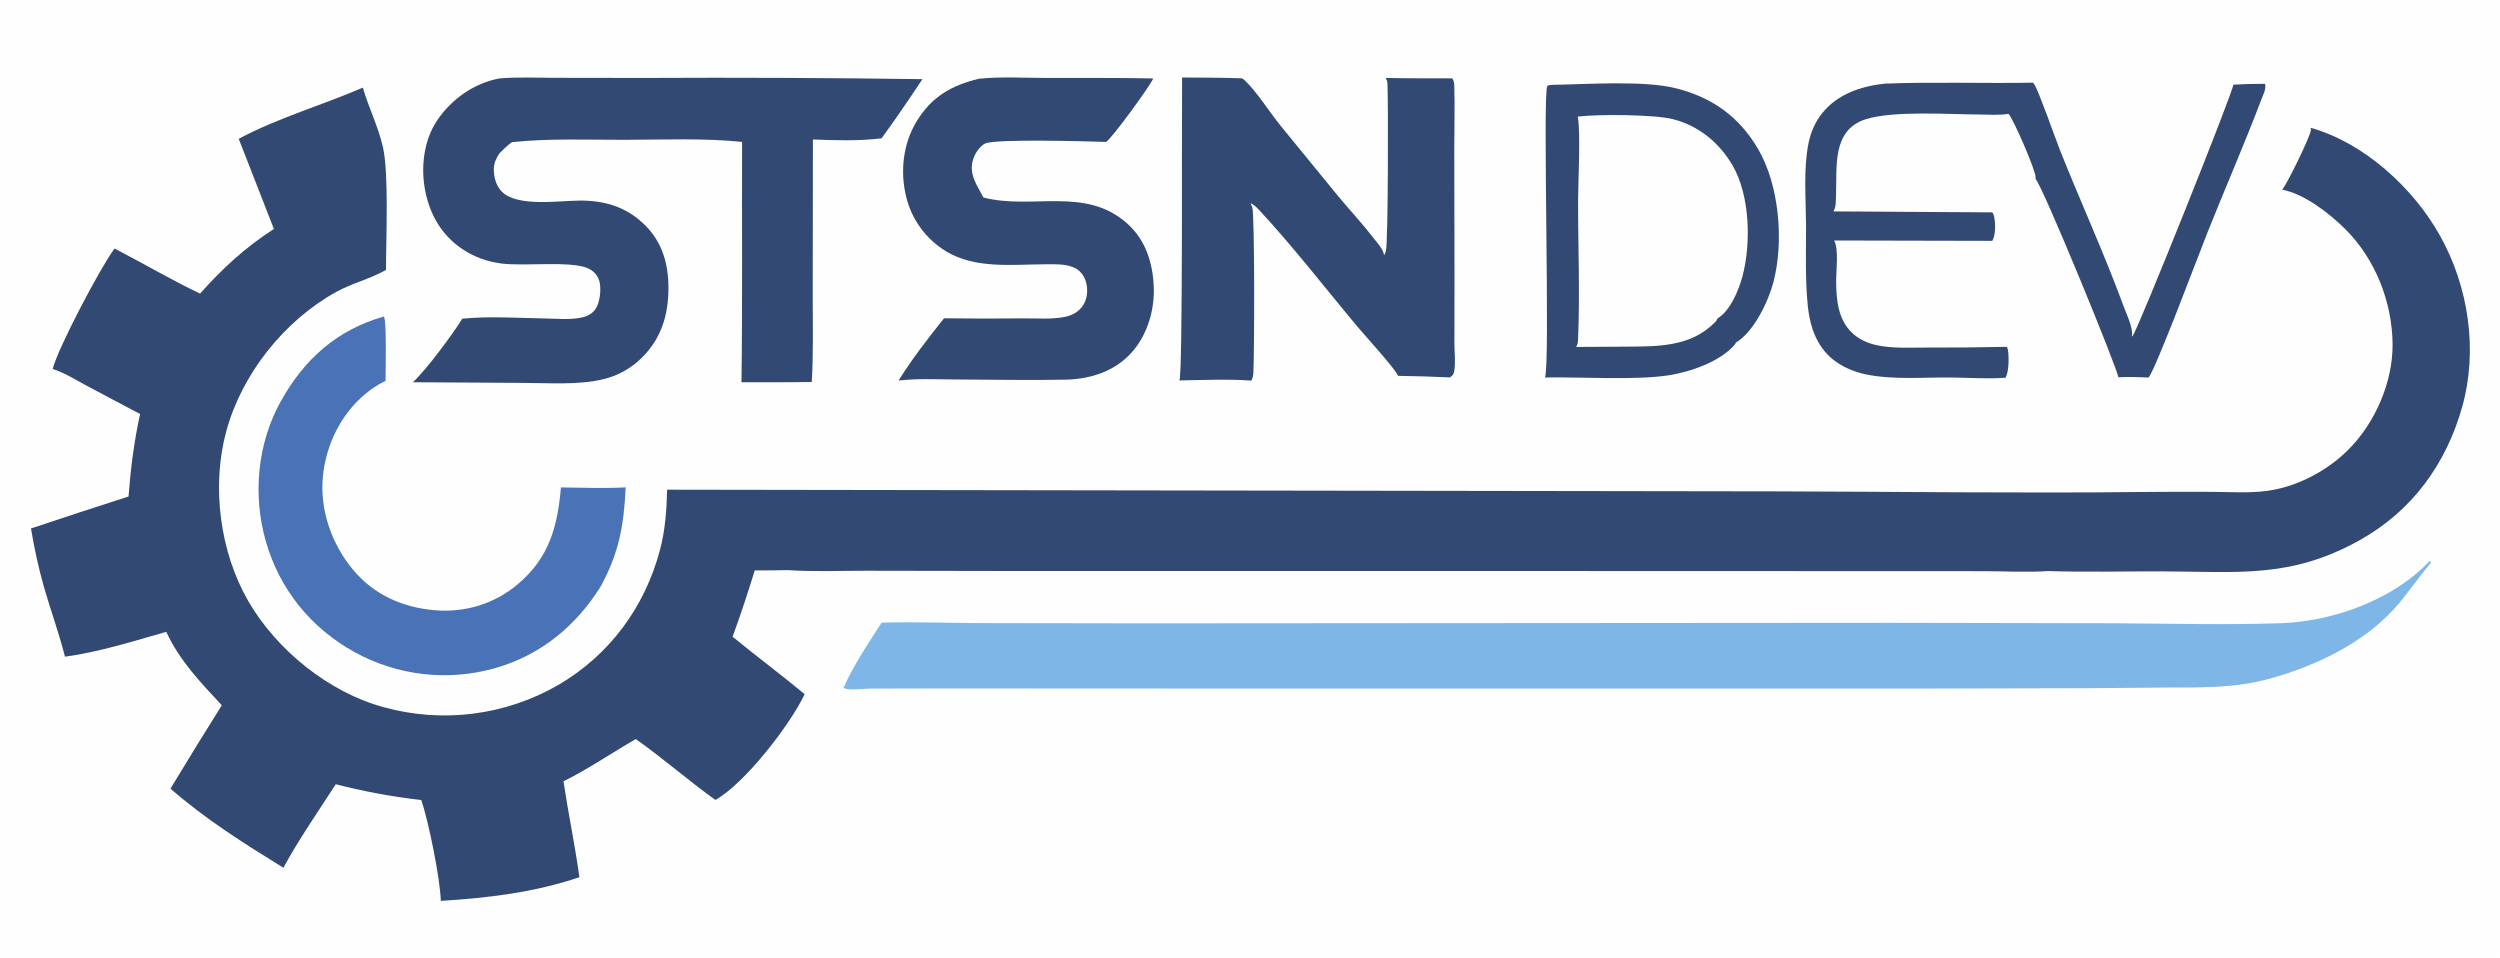
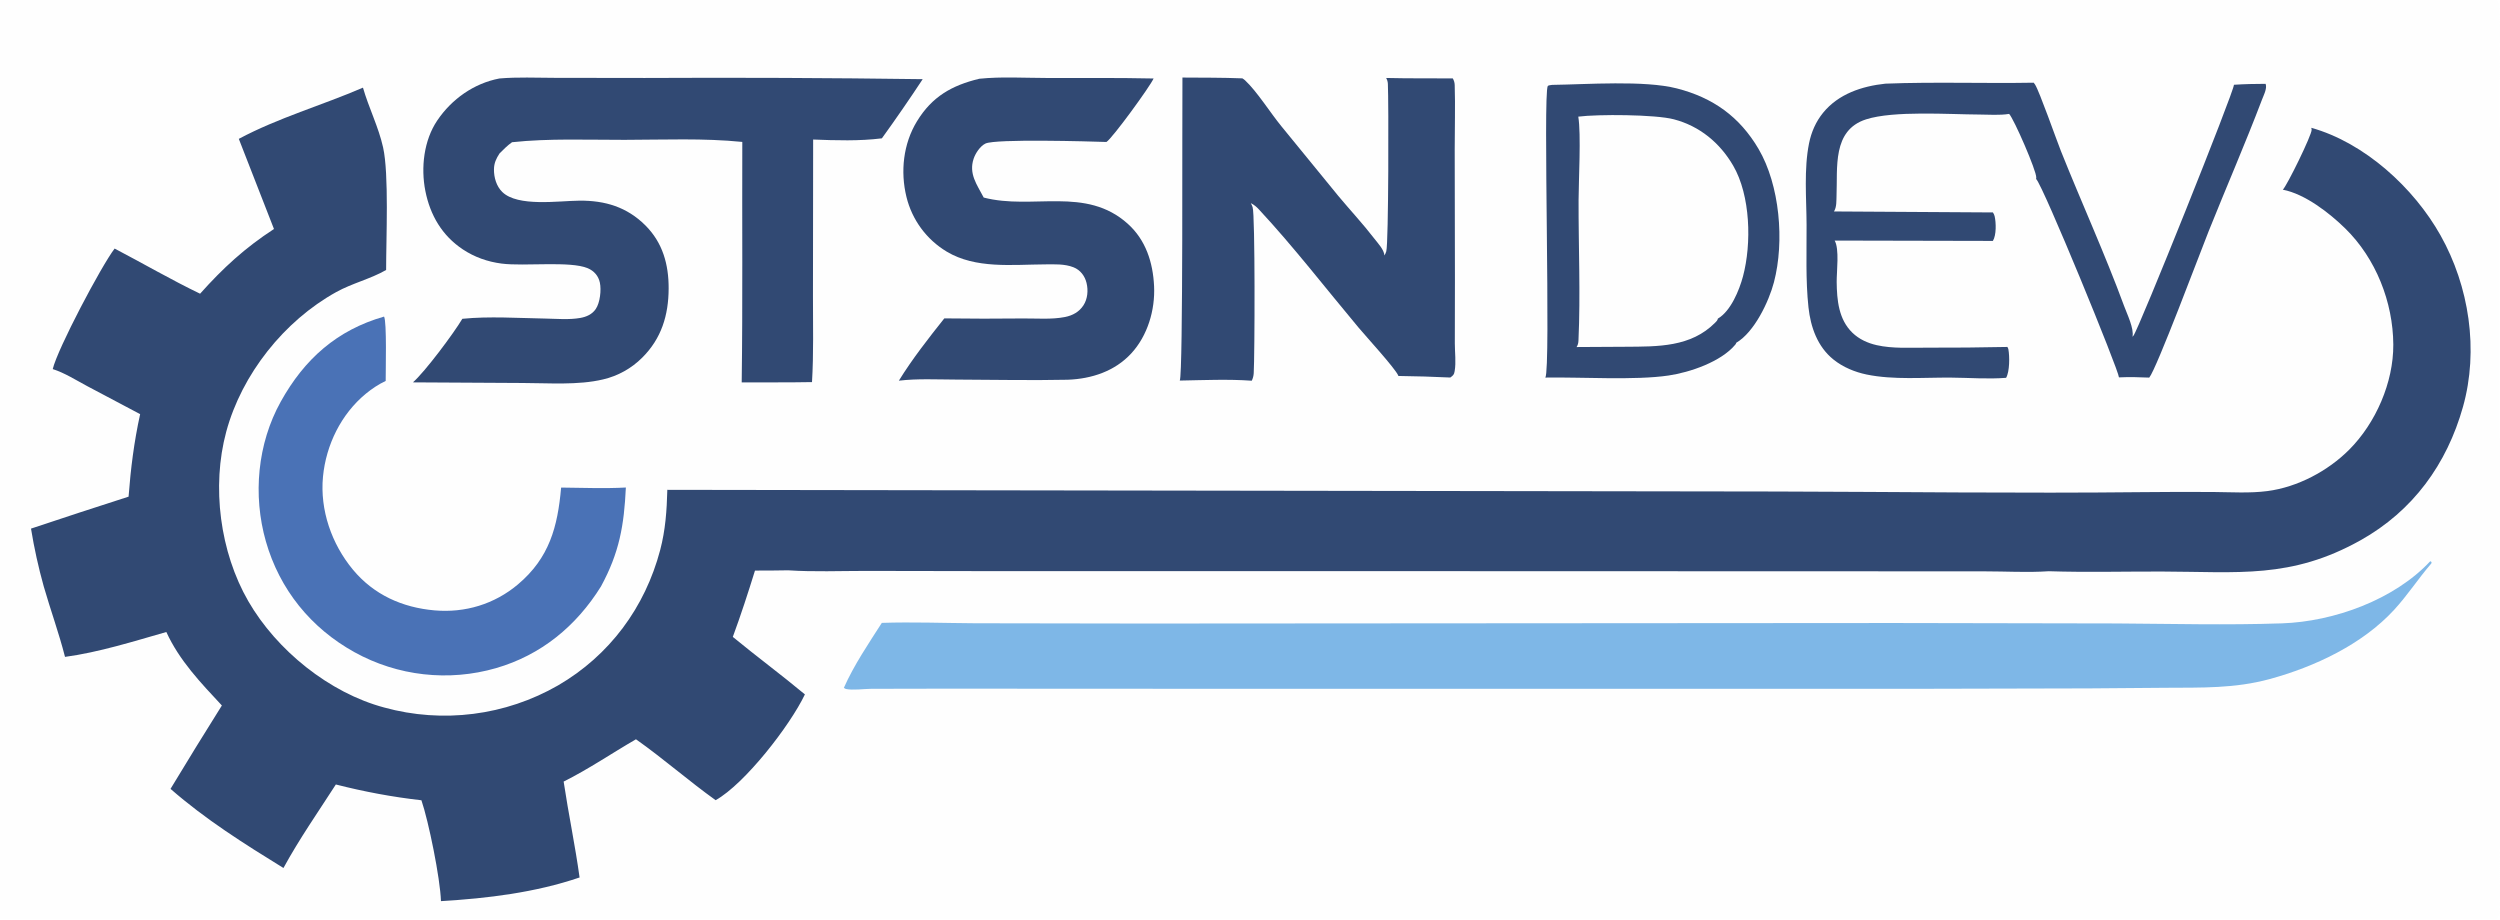
- <svg xmlns="http://www.w3.org/2000/svg" width="718.214" height="275" version="1.1" id="svg10">
-   <defs id="defs10" />
-   <path fill="#fefefe" d="m 0,0 h 717.386 c 0.402,0.624 0.538,1.158 0.572,1.896 0.326,7.206 0.043,14.559 0.044,21.779 l 0.003,42.652 -0.002,129.802 v 57.724 c 0,4.265 0.555,17.147 -0.135,20.113 -0.088,0.375 -0.268,0.718 -0.482,1.035 H 0 Z" id="path1" style="display:inline" />
+ <svg xmlns="http://www.w3.org/2000/svg" width="718" height="264" version="1.1" id="svg10">
+   <defs id="defs1" />
+   <path fill="#fefefe" d="m 0,0 h 717.172 c 0.402,0.599 0.538,1.112 0.572,1.82 0.326,6.917 0.043,13.977 0.044,20.908 l 0.003,40.946 -0.002,124.609 v 55.415 c 0,4.094 0.555,16.461 -0.135,19.308 -0.088,0.36 -0.268,0.689 -0.482,0.994 H 0 Z" id="path1" style="display:inline;fill-opacity:0.29;stroke-width:0.98" />
  <path fill="#314973" d="m 541.477,24.027 c 14.157,-0.554 28.421,-0.024 42.6,-0.277 q 0.208,0.252 0.386,0.527 c 1.248,1.909 6.109,15.788 7.43,19.095 5.934,14.856 12.65,29.553 18.165,44.553 0.829,2.256 2.895,6.454 2.389,8.785 0.089,-0.088 0.177,-0.177 0.261,-0.27 1.432,-1.607 28.983,-70.365 28.88,-72.093 3.04,-0.204 6.056,-0.261 9.101,-0.27 0.05,0.175 0.091,0.345 0.11,0.528 0.125,1.234 -0.713,2.849 -1.152,4.004 -4.821,12.689 -10.252,25.141 -15.297,37.739 -2.548,6.365 -14.999,39.626 -17.087,42.101 -2.919,-0.139 -5.777,-0.201 -8.699,-0.067 -0.054,-2.01 -21.722,-54.944 -23.792,-56.995 0.028,-0.181 0.033,-0.189 0.042,-0.397 0.08,-1.92 -6.396,-16.801 -7.789,-18.28 -2.709,0.456 -5.876,0.197 -8.635,0.183 -8.734,-0.044 -24.509,-1.152 -32.431,1.378 -9.805,3.131 -8.168,13.88 -8.508,22.045 -0.057,1.365 0.047,3.014 -0.63,4.228 -0.035,0.063 -0.072,0.123 -0.109,0.185 l 45.649,0.282 c 0.222,0.333 0.408,0.687 0.498,1.079 0.433,1.889 0.516,5.449 -0.502,7.103 l -45.452,-0.101 c 1.415,2.323 0.561,9.012 0.591,11.867 0.054,5.206 0.558,10.776 4.513,14.602 1.921,1.858 4.361,2.969 6.943,3.56 4.611,1.056 9.786,0.716 14.501,0.729 q 11.533,0.035 23.063,-0.208 c 0.138,0.214 0.246,0.426 0.293,0.68 0.378,2.036 0.375,6.425 -0.655,8.189 -5.157,0.413 -10.656,-0.021 -15.839,-0.062 -7.819,-0.062 -16.523,0.703 -24.195,-0.882 -3.423,-0.707 -6.818,-2.114 -9.557,-4.315 -4.583,-3.683 -6.558,-9.313 -7.171,-14.999 -0.84,-7.795 -0.507,-15.873 -0.544,-23.704 -0.036,-7.572 -0.786,-15.945 0.71,-23.387 0.646,-3.216 1.955,-6.217 4.03,-8.769 4.408,-5.42 11.171,-7.644 17.889,-8.365 z" id="path2" />
-   <path fill="#4a72b6" d="m 110.301,90.922 c 0.828,1.446 0.449,15.722 0.469,18.484 -2.02,0.947 -3.961,2.238 -5.682,3.653 -7.113,5.852 -11.446,14.71 -12.325,23.827 -0.923,9.583 2.489,19.36 8.595,26.718 5.988,7.216 14.208,10.893 23.458,11.698 8.759,0.761 17.195,-1.78 23.944,-7.468 9.01,-7.595 11.405,-16.523 12.394,-27.805 6.174,0.054 12.43,0.324 18.594,-0.014 -0.521,10.883 -1.843,18.648 -7.152,28.418 -7.081,11.375 -17.189,19.712 -30.164,23.461 q -1.259,0.363 -2.535,0.663 -1.275,0.301 -2.564,0.538 -1.289,0.238 -2.588,0.412 -1.299,0.174 -2.604,0.284 -1.306,0.111 -2.616,0.157 -1.309,0.046 -2.62,0.027 -1.31,-0.018 -2.618,-0.101 -1.308,-0.082 -2.61,-0.229 -1.302,-0.146 -2.596,-0.357 -1.293,-0.21 -2.575,-0.483 -1.281,-0.274 -2.548,-0.61 -1.267,-0.336 -2.515,-0.734 -1.249,-0.398 -2.477,-0.856 -1.227,-0.459 -2.431,-0.977 -1.204,-0.518 -2.381,-1.095 -1.177,-0.576 -2.324,-1.21 C 89.292,180.402 80.295,169.281 76.357,155.477 72.577,142.227 73.928,127.419 80.638,115.345 87.424,103.132 96.764,94.799 110.301,90.922 Z" id="path3" />
+   <path fill="#4a72b6" d="m 110.301,90.922 c 0.828,1.446 0.449,15.722 0.469,18.484 -2.02,0.947 -3.961,2.238 -5.682,3.653 -7.113,5.852 -11.446,14.71 -12.325,23.827 -0.923,9.583 2.489,19.36 8.595,26.718 5.988,7.216 14.208,10.893 23.458,11.698 8.759,0.761 17.195,-1.78 23.944,-7.468 9.01,-7.595 11.405,-16.523 12.394,-27.805 6.174,0.054 12.43,0.324 18.594,-0.014 -0.521,10.883 -1.843,18.648 -7.152,28.418 -7.081,11.375 -17.189,19.712 -30.164,23.461 q -1.259,0.363 -2.535,0.663 -1.275,0.301 -2.564,0.538 -1.289,0.238 -2.588,0.412 -1.299,0.174 -2.604,0.284 -1.306,0.111 -2.616,0.157 -1.309,0.046 -2.62,0.027 -1.31,-0.018 -2.618,-0.101 -1.308,-0.082 -2.61,-0.229 -1.302,-0.146 -2.596,-0.357 -1.293,-0.21 -2.575,-0.483 -1.281,-0.274 -2.548,-0.61 -1.267,-0.336 -2.515,-0.734 -1.249,-0.398 -2.477,-0.856 -1.227,-0.459 -2.431,-0.977 -1.204,-0.518 -2.381,-1.095 -1.177,-0.576 -2.324,-1.21 C 89.292,180.402 80.295,169.281 76.357,155.477 72.577,142.227 73.928,127.419 80.638,115.345 87.424,103.132 96.764,94.799 110.301,90.922 Z" id="path3" style="display:inline" />
  <path fill="#314973" d="m 281.27,22.616 c 6.28,-0.642 12.898,-0.235 19.225,-0.221 10.265,0.022 20.551,-0.075 30.812,0.147 -0.896,2.152 -11.883,17.249 -13.543,18.233 -4.805,-0.161 -31.83,-0.945 -34.735,0.451 -1.532,0.736 -2.873,2.781 -3.397,4.345 -1.46,4.356 0.969,7.487 2.827,11.051 0.019,0.038 0.038,0.076 0.057,0.114 14.018,3.655 29.296,-3.343 41.394,7.546 5.175,4.657 7.214,11.083 7.541,17.878 0.33,6.856 -1.847,14.239 -6.555,19.34 -4.742,5.138 -11.384,7.299 -18.221,7.56 -10.701,0.229 -21.446,-0.009 -32.152,-0.045 -5.397,-0.018 -11.006,-0.321 -16.369,0.315 3.812,-6.181 8.526,-12.204 13.052,-17.89 q 11.331,0.151 22.662,0.021 c 3.891,-0.027 8.189,0.343 12.006,-0.418 2.178,-0.434 4.062,-1.456 5.297,-3.36 1.202,-1.856 1.4,-4.285 0.887,-6.406 -0.491,-2.029 -1.778,-3.734 -3.747,-4.514 -2.565,-1.016 -5.531,-0.848 -8.239,-0.833 -9.333,0.053 -19.854,1.333 -28.192,-3.676 q -0.536,-0.322 -1.056,-0.67 -0.519,-0.348 -1.021,-0.722 -0.502,-0.374 -0.985,-0.771 -0.482,-0.398 -0.945,-0.819 -0.462,-0.421 -0.903,-0.865 -0.441,-0.444 -0.86,-0.909 -0.418,-0.465 -0.814,-0.95 -0.395,-0.485 -0.765,-0.989 -0.371,-0.504 -0.716,-1.026 -0.345,-0.522 -0.664,-1.06 -0.319,-0.538 -0.611,-1.092 -0.292,-0.553 -0.557,-1.121 -0.264,-0.567 -0.5,-1.147 -0.236,-0.58 -0.443,-1.17 -0.207,-0.591 -0.385,-1.19 -0.177,-0.6 -0.325,-1.208 c -1.779,-7.287 -0.916,-15.242 3.01,-21.689 4.334,-7.117 10.043,-10.34 17.93,-12.241 z" id="path4" />
  <path fill="#314973" d="m 339.595,22.273 c 5.734,0.039 11.479,0.006 17.209,0.231 0.26,0.158 0.529,0.333 0.753,0.541 3.475,3.231 7.303,9.383 10.499,13.27 l 16.309,19.962 c 3.413,4.095 7.059,7.988 10.312,12.217 1.021,1.327 2.83,3.205 2.932,4.878 0.228,-0.383 0.406,-0.763 0.531,-1.193 0.676,-2.321 0.694,-43.11 0.457,-48.1 -0.03,-0.636 -0.191,-1.129 -0.494,-1.688 6.369,0.157 12.762,0.089 19.135,0.124 0.351,0.585 0.532,1.23 0.554,1.91 0.193,6.135 -0.006,12.344 0.001,18.485 l 0.063,37.392 -0.029,18.333 c 0,2.572 0.382,5.419 -0.047,7.951 -0.179,1.056 -0.43,1.237 -1.257,1.839 q -7.453,-0.355 -14.913,-0.447 c -0.011,-0.044 -0.016,-0.092 -0.035,-0.134 -0.935,-2.116 -9.272,-11.225 -11.42,-13.789 -9.463,-11.294 -18.572,-23.133 -28.604,-33.918 -0.702,-0.754 -1.381,-1.329 -2.31,-1.794 q 0.294,0.562 0.51,1.159 c 0.746,2.103 0.615,42.787 0.317,47.669 -0.048,0.786 -0.214,1.457 -0.56,2.17 -6.841,-0.485 -13.82,-0.163 -20.676,-0.041 0.996,-1.953 0.641,-76.304 0.763,-87.029 z" id="path5" />
-   <path fill="#314973" d="m 445.753,24.378 c 9.914,-0.13 26.501,-1.375 35.834,1.014 10.355,2.65 18.015,8.105 23.46,17.367 6.112,10.397 7.499,26.592 4.434,38.286 -1.462,5.577 -5.643,14.36 -10.807,17.382 -0.085,0.214 -0.144,0.372 -0.293,0.551 -4.112,4.932 -13.013,7.955 -19.159,8.868 -9.686,1.439 -25.016,0.416 -35.397,0.593 1.62,-2.56 -0.723,-81.494 0.7,-83.742 0.128,-0.202 0.959,-0.271 1.228,-0.319 z" id="path6" />
-   <path fill="#fefefe" d="m 453.285,33.498 c 5.579,-0.71 22.065,-0.649 27.46,0.771 7.402,1.948 13.214,6.745 17.042,13.337 4.95,8.526 5.32,22.344 2.792,31.797 -1.051,3.929 -3.508,9.95 -7.202,12.097 -0.118,0.529 -0.393,0.776 -0.766,1.153 -7,7.083 -16.505,6.872 -25.719,6.937 l -14.095,0.081 c 0.397,-0.625 0.507,-1.167 0.54,-1.897 0.602,-13.341 -0.007,-26.955 0.031,-40.327 0.017,-5.791 0.752,-18.818 -0.083,-23.95 z" id="path7" />
-   <path fill="#314973" d="m 143.434,22.539 c 5.211,-0.446 10.589,-0.199 15.822,-0.183 l 25.895,0.037 q 39.925,-0.205 79.846,0.345 -5.678,8.623 -11.724,16.993 c -6.448,0.807 -13.257,0.597 -19.738,0.341 l -0.051,44.989 c -0.013,8.195 0.216,16.5 -0.277,24.677 -6.724,0.129 -13.465,0.058 -20.191,0.078 0.31,-23.01 0.09,-46.043 0.172,-69.057 -11.136,-1.122 -22.614,-0.613 -33.803,-0.592 -10.703,0.02 -21.685,-0.46 -32.325,0.678 -1.33,0.934 -2.44,2.072 -3.588,3.215 -0.966,1.491 -1.579,2.737 -1.604,4.574 -0.032,2.318 0.702,4.862 2.388,6.506 4.458,4.348 16.235,2.532 22.204,2.487 7.277,-0.054 13.566,1.806 18.868,7.079 5.001,4.974 6.734,11.251 6.708,18.156 -0.029,7.668 -2.07,14.385 -7.617,19.879 q -0.575,0.574 -1.188,1.106 -0.613,0.533 -1.262,1.022 -0.648,0.488 -1.329,0.931 -0.681,0.442 -1.391,0.837 -0.71,0.394 -1.445,0.738 -0.736,0.344 -1.494,0.636 -0.757,0.292 -1.533,0.531 -0.776,0.239 -1.567,0.424 c -7.2,1.724 -15.763,1.04 -23.159,1.028 l -31.455,-0.18 c 3.487,-3.063 11.693,-14.069 14.191,-18.255 7.678,-0.77 16.03,-0.203 23.766,-0.069 3.293,0.057 6.834,0.399 10.088,-0.174 1.789,-0.315 3.43,-1.039 4.472,-2.586 1.223,-1.815 1.621,-5.439 1.165,-7.579 -0.41,-1.921 -1.676,-3.356 -3.471,-4.116 -5.079,-2.153 -18.229,-0.477 -24.775,-1.338 -3.995,-0.525 -7.714,-1.829 -11.083,-4.057 -5.968,-3.947 -9.415,-9.848 -10.789,-16.806 -1.322,-6.699 -0.445,-14.509 3.429,-20.245 4.151,-6.147 10.544,-10.659 17.845,-12.051 z" id="path8" />
-   <path fill="#7eb7e7" d="m 697.976,161.176 0.369,0.243 -0.065,0.402 c -3.734,4.32 -6.836,9.138 -10.702,13.34 -9.131,9.924 -22.85,16.359 -35.711,19.862 -10.051,2.739 -19.554,2.443 -29.88,2.508 l -21.901,0.175 -46.795,0.113 -193.203,0.009 -88.967,-0.044 -20.9,0.043 c -2.187,0.012 -5.252,0.475 -7.296,0.045 -0.151,-0.032 -0.426,-0.244 -0.571,-0.327 2.875,-6.485 7.08,-12.688 10.905,-18.654 8.83,-0.297 17.793,0.058 26.635,0.109 l 48.459,0.08 215.672,-0.15 63.686,0.122 c 15.863,0.102 31.864,0.52 47.717,-0.027 14.887,-0.513 32.217,-6.78 42.548,-17.849 z" id="path9" style="display:inline" />
-   <path fill="#314973" d="m 68.585,39.88 c 11.292,-6.04 23.922,-9.637 35.658,-14.707 1.663,5.791 4.462,11.257 5.777,17.142 1.724,7.715 0.865,26.332 0.874,35.224 -4.481,2.582 -9.726,3.793 -14.326,6.341 C 81.606,92.164 69.431,107.48 64.974,124 c -4.252,15.759 -1.8,34.57 6.346,48.677 8.133,14.083 23.261,26.314 39.034,30.523 q 1.557,0.428 3.133,0.779 1.576,0.35 3.167,0.623 1.592,0.272 3.195,0.466 1.603,0.193 3.213,0.307 1.611,0.115 3.225,0.149 1.614,0.035 3.228,-0.01 1.614,-0.045 3.224,-0.169 1.61,-0.125 3.211,-0.329 1.602,-0.204 3.192,-0.486 1.589,-0.283 3.163,-0.643 1.574,-0.361 3.128,-0.799 1.554,-0.438 3.085,-0.952 1.53,-0.514 3.034,-1.103 1.503,-0.589 2.976,-1.251 1.472,-0.662 2.911,-1.397 1.438,-0.734 2.838,-1.538 c 14.775,-8.588 24.994,-22.404 29.336,-38.909 1.508,-5.733 1.896,-11.365 2.043,-17.258 l 318.357,0.482 c 35.105,0.084 70.167,0.565 105.274,0.183 q 10.213,-0.111 20.426,-0.044 c 5.113,0.045 10.423,0.397 15.497,-0.266 8.644,-1.131 17.368,-5.753 23.493,-11.898 7.621,-7.645 12.715,-19.303 12.653,-30.161 -0.07,-12.237 -5.022,-24.758 -13.792,-33.353 -4.531,-4.44 -11.553,-9.913 -17.938,-11.145 1.222,-1.181 8.357,-15.772 8.28,-17.219 -0.01,-0.196 -0.045,-0.37 -0.102,-0.556 15.308,4.294 29.418,17.192 37.108,30.876 8.249,14.677 11.032,32.968 6.457,49.257 -4.633,16.49 -14.39,29.925 -29.444,38.343 -19.964,11.163 -35.163,9.02 -57.039,8.966 -10.795,-0.027 -21.683,0.266 -32.467,-0.089 -6.042,0.421 -12.415,0.033 -18.497,0.034 l -38.119,-0.016 -115.481,-0.037 -128.796,-0.002 -38.839,-0.068 c -7.396,-0.002 -14.963,0.316 -22.337,-0.174 q -4.759,0.09 -9.519,0.077 c -1.988,6.41 -4.047,12.748 -6.367,19.047 6.814,5.617 13.913,10.856 20.704,16.514 -4.308,9.025 -17.265,25.687 -25.638,30.385 -7.794,-5.584 -15.037,-11.962 -22.881,-17.497 -6.978,4.038 -13.534,8.532 -20.77,12.151 1.378,9.209 3.303,18.315 4.577,27.54 -12.76,4.342 -26.416,5.996 -39.812,6.796 -0.202,-6.483 -3.546,-22.941 -5.613,-28.971 -8.343,-0.935 -16.438,-2.463 -24.574,-4.532 -5.087,7.894 -10.559,15.736 -15.048,23.986 -11.333,-6.988 -22.377,-13.937 -32.435,-22.725 q 7.269,-12.039 14.747,-23.948 C 57.64,196.081 51.535,189.737 47.77,181.509 38.41,184.188 28.316,187.362 18.671,188.658 16.932,181.815 14.497,175.16 12.549,168.375 Q 10.27,160.197 8.905,151.817 22.887,147.142 36.926,142.64 c 0.61,-8.059 1.58,-15.792 3.321,-23.698 l -15.202,-8.049 c -3.142,-1.674 -6.511,-3.825 -9.903,-4.891 1.409,-5.88 13.936,-29.583 17.778,-34.617 8.162,4.267 16.262,8.985 24.545,12.969 6.634,-7.419 12.874,-13.156 21.22,-18.585 z" id="path10" style="display:inline" />
+   <path fill="#314973" d="m 143.434,22.539 c 5.211,-0.446 10.589,-0.199 15.822,-0.183 l 25.895,0.037 q 39.925,-0.205 79.846,0.345 -5.678,8.623 -11.724,16.993 c -6.448,0.807 -13.257,0.597 -19.738,0.341 l -0.051,44.989 c -0.013,8.195 0.216,16.5 -0.277,24.677 -6.724,0.129 -13.465,0.058 -20.191,0.078 0.31,-23.01 0.09,-46.043 0.172,-69.057 -11.136,-1.122 -22.614,-0.613 -33.803,-0.592 -10.703,0.02 -21.685,-0.46 -32.325,0.678 -1.33,0.934 -2.44,2.072 -3.588,3.215 -0.966,1.491 -1.579,2.737 -1.604,4.574 -0.032,2.318 0.702,4.862 2.388,6.506 4.458,4.348 16.235,2.532 22.204,2.487 7.277,-0.054 13.566,1.806 18.868,7.079 5.001,4.974 6.734,11.251 6.708,18.156 -0.029,7.668 -2.07,14.385 -7.617,19.879 q -0.575,0.574 -1.188,1.106 -0.613,0.533 -1.262,1.022 -0.648,0.488 -1.329,0.931 -0.681,0.442 -1.391,0.837 -0.71,0.394 -1.445,0.738 -0.736,0.344 -1.494,0.636 -0.757,0.292 -1.533,0.531 -0.776,0.239 -1.567,0.424 c -7.2,1.724 -15.763,1.04 -23.159,1.028 l -31.455,-0.18 c 3.487,-3.063 11.693,-14.069 14.191,-18.255 7.678,-0.77 16.03,-0.203 23.766,-0.069 3.293,0.057 6.834,0.399 10.088,-0.174 1.789,-0.315 3.43,-1.039 4.472,-2.586 1.223,-1.815 1.621,-5.439 1.165,-7.579 -0.41,-1.921 -1.676,-3.356 -3.471,-4.116 -5.079,-2.153 -18.229,-0.477 -24.775,-1.338 -3.995,-0.525 -7.714,-1.829 -11.083,-4.057 -5.968,-3.947 -9.415,-9.848 -10.789,-16.806 -1.322,-6.699 -0.445,-14.509 3.429,-20.245 4.151,-6.147 10.544,-10.659 17.845,-12.051 z" id="path6" />
+   <path fill="#7eb7e7" d="m 697.976,161.176 0.369,0.243 -0.065,0.402 c -3.734,4.32 -6.836,9.138 -10.702,13.34 -9.131,9.924 -22.85,16.359 -35.711,19.862 -10.051,2.739 -19.554,2.443 -29.88,2.508 l -21.901,0.175 -46.795,0.113 -193.203,0.009 -88.967,-0.044 -20.9,0.043 c -2.187,0.012 -5.252,0.475 -7.296,0.045 -0.151,-0.032 -0.426,-0.244 -0.571,-0.327 2.875,-6.485 7.08,-12.688 10.905,-18.654 8.83,-0.297 17.793,0.058 26.635,0.109 l 48.459,0.08 215.672,-0.15 63.686,0.122 c 15.863,0.102 31.864,0.52 47.717,-0.027 14.887,-0.513 32.217,-6.78 42.548,-17.849 z" id="path7" style="display:inline" />
+   <path fill="#314973" d="m 68.585,39.88 c 11.292,-6.04 23.922,-9.637 35.658,-14.707 1.663,5.791 4.462,11.257 5.777,17.142 1.724,7.715 0.865,26.332 0.874,35.224 -4.481,2.582 -9.726,3.793 -14.326,6.341 C 81.606,92.164 69.431,107.48 64.974,124 c -4.252,15.759 -1.8,34.57 6.346,48.677 8.133,14.083 23.261,26.314 39.034,30.523 q 1.557,0.428 3.133,0.779 1.576,0.35 3.167,0.623 1.592,0.272 3.195,0.466 1.603,0.193 3.213,0.307 1.611,0.115 3.225,0.149 1.614,0.035 3.228,-0.01 1.614,-0.045 3.224,-0.169 1.61,-0.125 3.211,-0.329 1.602,-0.204 3.192,-0.486 1.589,-0.283 3.163,-0.643 1.574,-0.361 3.128,-0.799 1.554,-0.438 3.085,-0.952 1.53,-0.514 3.034,-1.103 1.503,-0.589 2.976,-1.251 1.472,-0.662 2.911,-1.397 1.438,-0.734 2.838,-1.538 c 14.775,-8.588 24.994,-22.404 29.336,-38.909 1.508,-5.733 1.896,-11.365 2.043,-17.258 l 318.357,0.482 c 35.105,0.084 70.167,0.565 105.274,0.183 q 10.213,-0.111 20.426,-0.044 c 5.113,0.045 10.423,0.397 15.497,-0.266 8.644,-1.131 17.368,-5.753 23.493,-11.898 7.621,-7.645 12.715,-19.303 12.653,-30.161 -0.07,-12.237 -5.022,-24.758 -13.792,-33.353 -4.531,-4.44 -11.553,-9.913 -17.938,-11.145 1.222,-1.181 8.357,-15.772 8.28,-17.219 -0.01,-0.196 -0.045,-0.37 -0.102,-0.556 15.308,4.294 29.418,17.192 37.108,30.876 8.249,14.677 11.032,32.968 6.457,49.257 -4.633,16.49 -14.39,29.925 -29.444,38.343 -19.964,11.163 -35.163,9.02 -57.039,8.966 -10.795,-0.027 -21.683,0.266 -32.467,-0.089 -6.042,0.421 -12.415,0.033 -18.497,0.034 l -38.119,-0.016 -115.481,-0.037 -128.796,-0.002 -38.839,-0.068 c -7.396,-0.002 -14.963,0.316 -22.337,-0.174 q -4.759,0.09 -9.519,0.077 c -1.988,6.41 -4.047,12.748 -6.367,19.047 6.814,5.617 13.913,10.856 20.704,16.514 -4.308,9.025 -17.265,25.687 -25.638,30.385 -7.794,-5.584 -15.037,-11.962 -22.881,-17.497 -6.978,4.038 -13.534,8.532 -20.77,12.151 1.378,9.209 3.303,18.315 4.577,27.54 -12.76,4.342 -26.416,5.996 -39.812,6.796 -0.202,-6.483 -3.546,-22.941 -5.613,-28.971 -8.343,-0.935 -16.438,-2.463 -24.574,-4.532 -5.087,7.894 -10.559,15.736 -15.048,23.986 -11.333,-6.988 -22.377,-13.937 -32.435,-22.725 q 7.269,-12.039 14.747,-23.948 C 57.64,196.081 51.535,189.737 47.77,181.509 38.41,184.188 28.316,187.362 18.671,188.658 16.932,181.815 14.497,175.16 12.549,168.375 Q 10.27,160.197 8.905,151.817 22.887,147.142 36.926,142.64 c 0.61,-8.059 1.58,-15.792 3.321,-23.698 l -15.202,-8.049 c -3.142,-1.674 -6.511,-3.825 -9.903,-4.891 1.409,-5.88 13.936,-29.583 17.778,-34.617 8.162,4.267 16.262,8.985 24.545,12.969 6.634,-7.419 12.874,-13.156 21.22,-18.585 z" id="path8" style="display:inline" />
+   <path fill="#314973" fill-rule="evenodd" d="m 445.753,24.378 c 9.914,-0.13 26.501,-1.375 35.834,1.014 10.355,2.65 18.015,8.105 23.46,17.367 6.112,10.397 7.499,26.592 4.434,38.286 -1.462,5.577 -5.643,14.36 -10.807,17.382 -0.085,0.214 -0.144,0.372 -0.293,0.551 -4.112,4.932 -13.013,7.955 -19.159,8.868 -9.686,1.439 -25.016,0.416 -35.397,0.593 1.62,-2.56 -0.723,-81.494 0.7,-83.742 0.128,-0.202 0.959,-0.271 1.228,-0.319 z m 7.532,9.12 c 5.579,-0.71 22.065,-0.649 27.46,0.771 7.402,1.948 13.214,6.745 17.042,13.337 4.95,8.526 5.32,22.344 2.792,31.797 -1.051,3.929 -3.508,9.95 -7.202,12.097 -0.118,0.529 -0.393,0.776 -0.766,1.153 -7,7.083 -16.505,6.872 -25.719,6.937 l -14.095,0.081 c 0.397,-0.625 0.507,-1.167 0.54,-1.897 0.602,-13.341 -0.007,-26.955 0.031,-40.327 0.017,-5.791 0.752,-18.818 -0.083,-23.95 z" id="path9" />
</svg>
